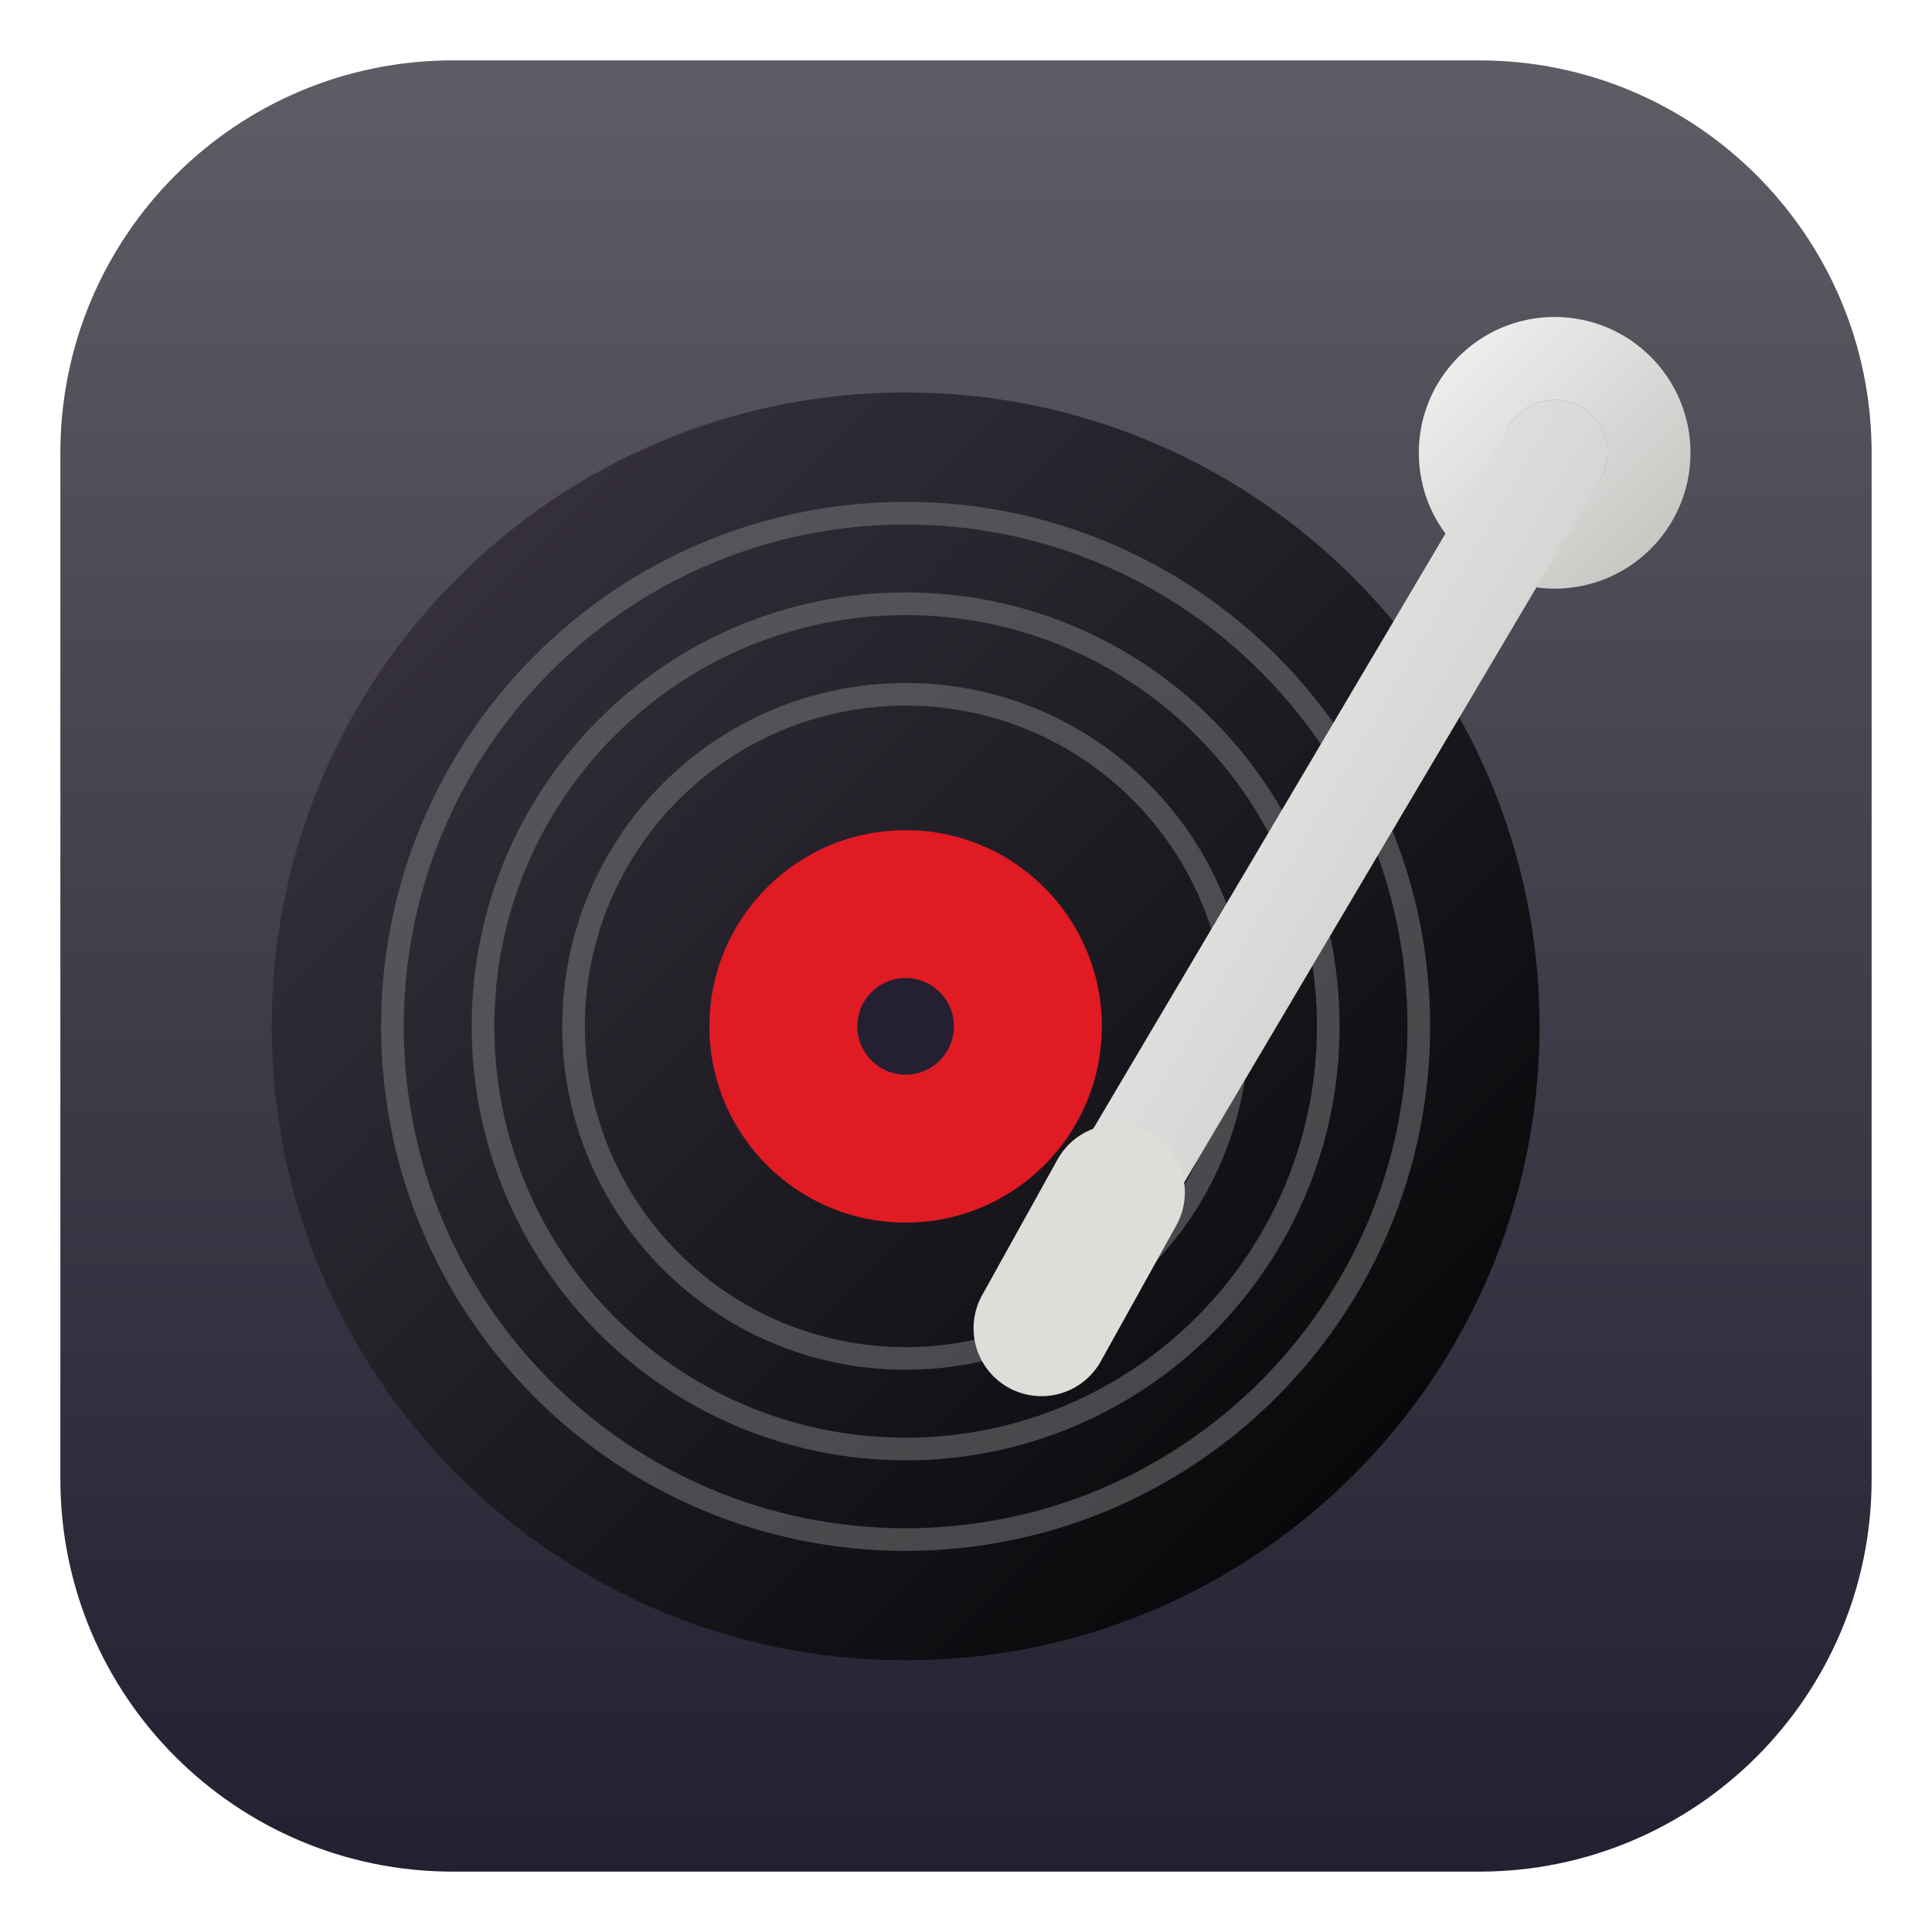
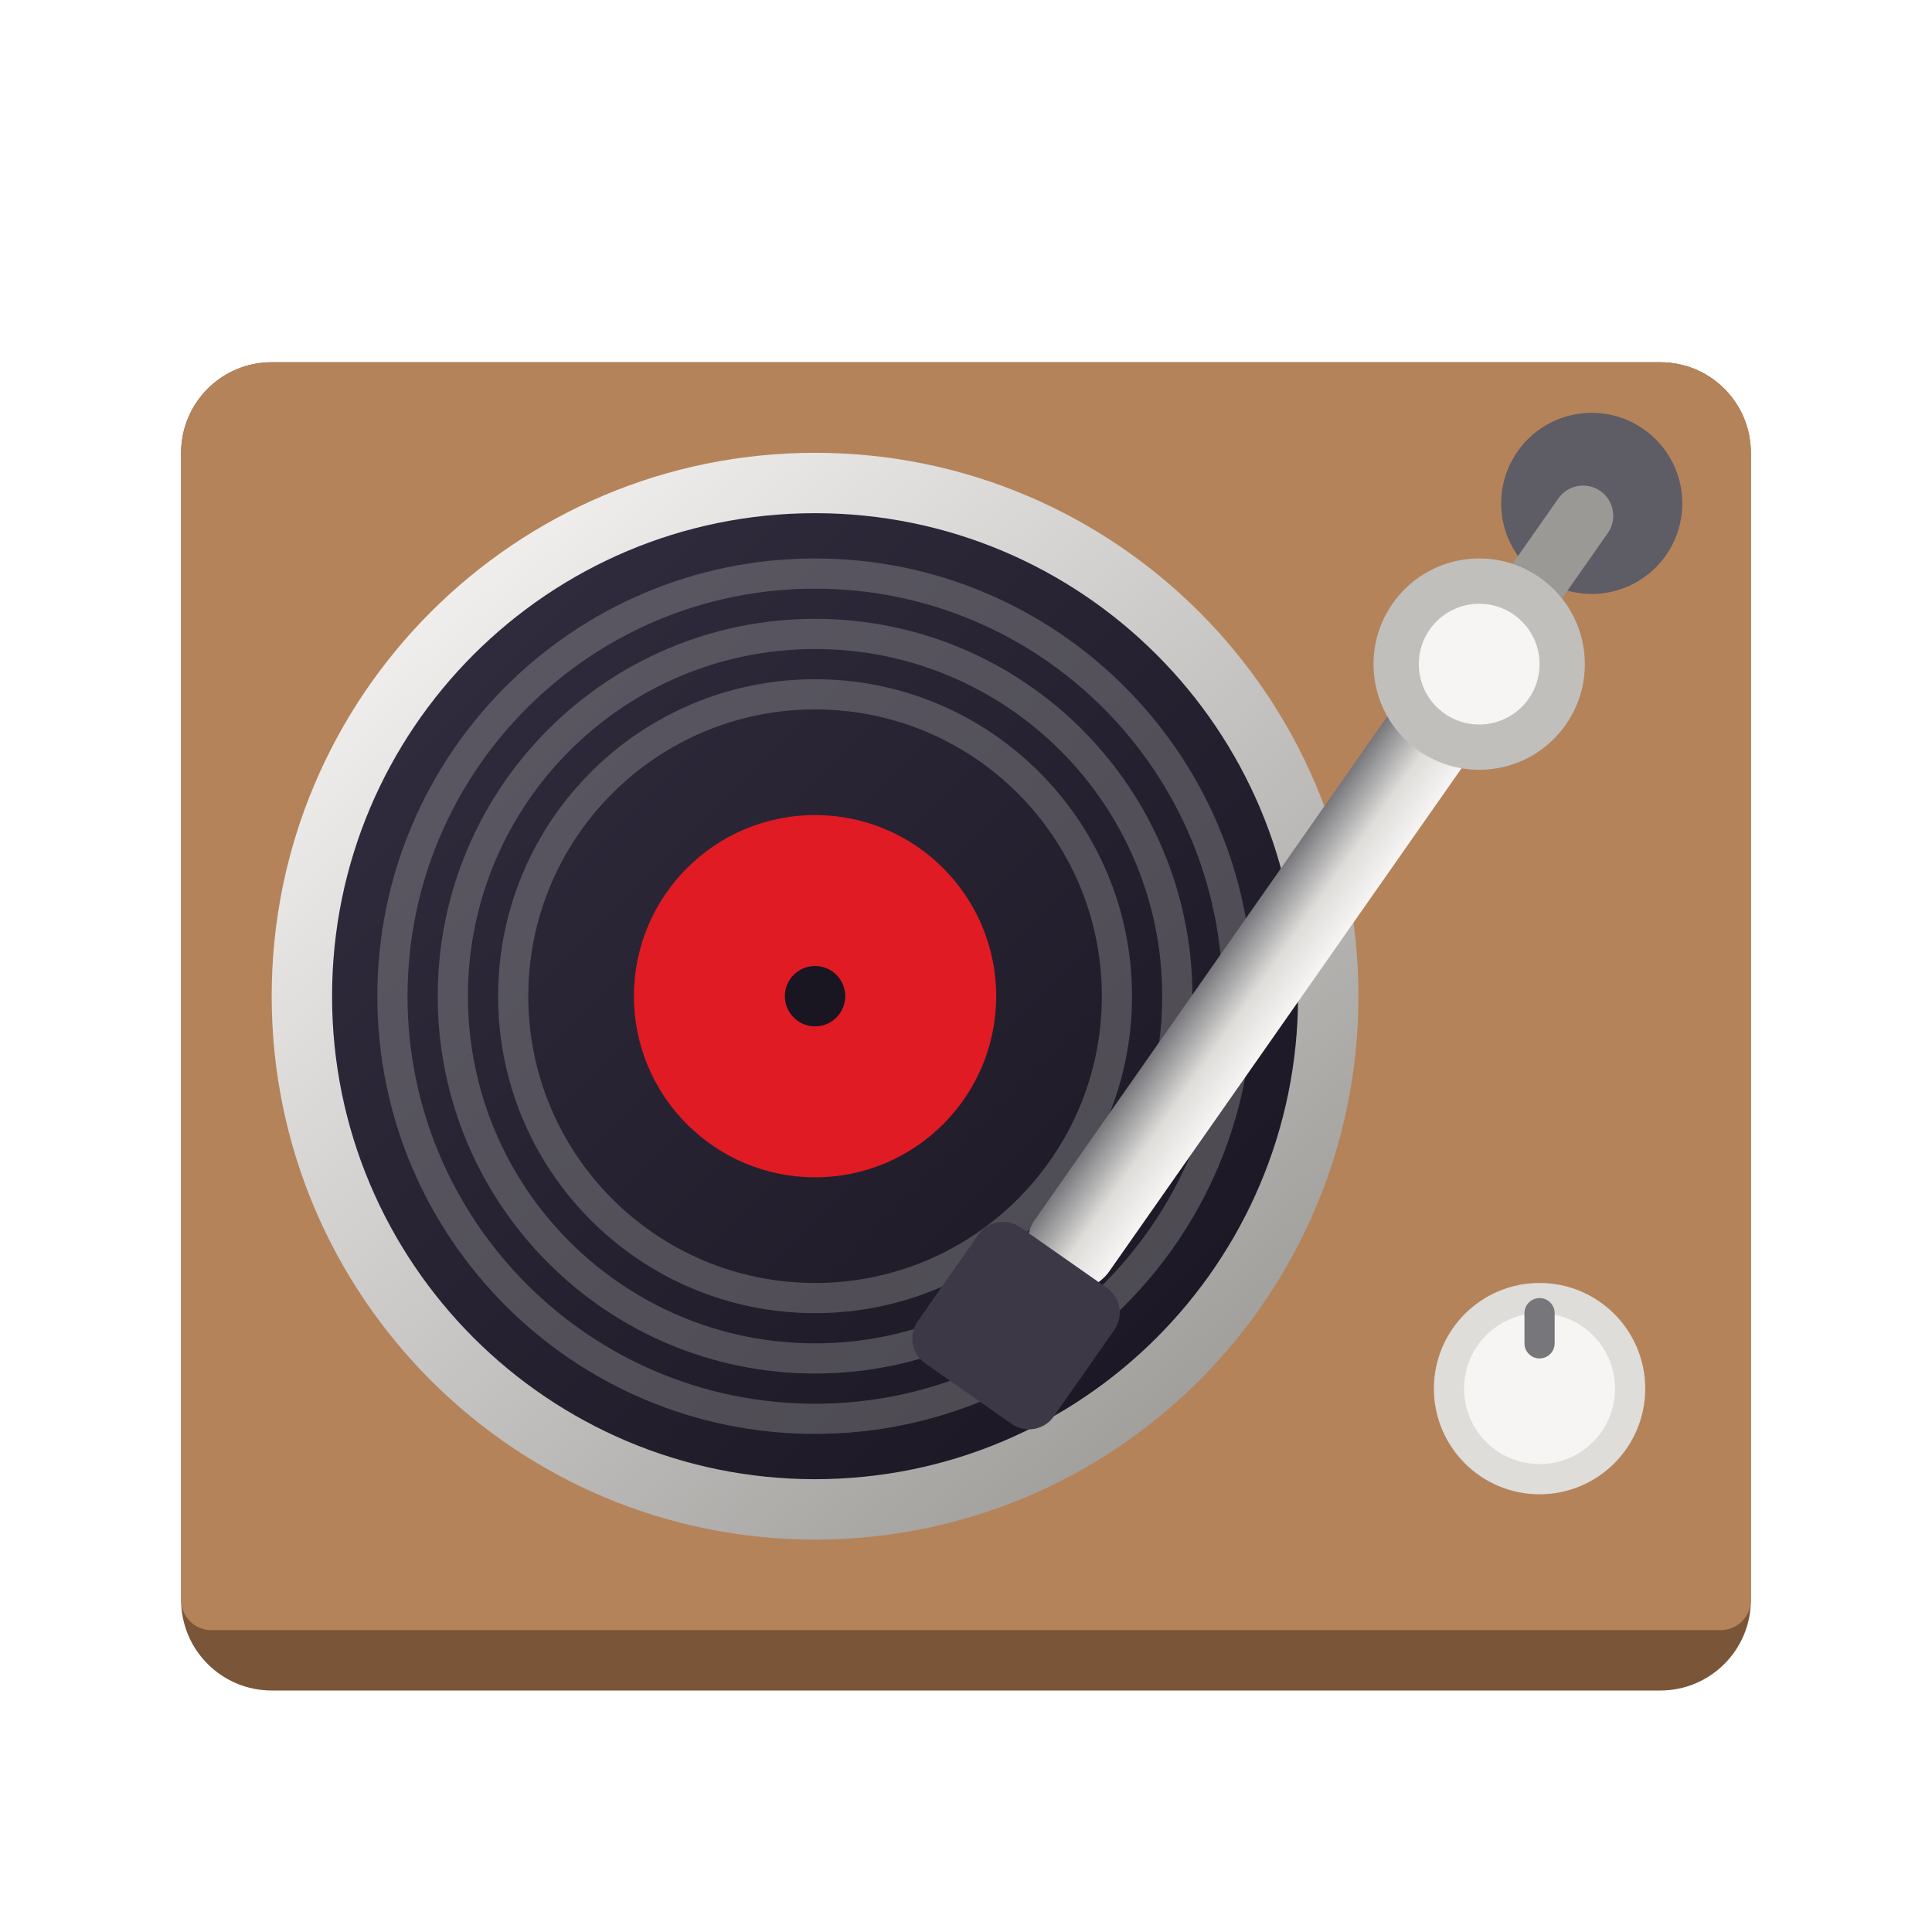
<svg xmlns="http://www.w3.org/2000/svg" width="128" height="128" viewBox="0 0 128 128">
  <defs>
-     <linearGradient id="plate" x1="0" y1="0" x2="0" y2="1">
-       <stop offset="0" stop-color="#5e5c64" />
-       <stop offset="1" stop-color="#241f31" />
+     <linearGradient id="record" x1="24" y1="36" x2="84" y2="96" gradientUnits="userSpaceOnUse">
+       <stop offset="0" stop-color="#332e40" />
+       <stop offset="1" stop-color="#191521" />
    </linearGradient>
-     <linearGradient id="vinyl" x1="0" y1="0" x2="1" y2="1">
-       <stop offset="0" stop-color="#3d3846" />
-       <stop offset="1" stop-color="#000000" />
+     <linearGradient id="platter" x1="26" y1="34" x2="82" y2="98" gradientUnits="userSpaceOnUse">
+       <stop offset="0" stop-color="#f6f5f4" />
+       <stop offset="1" stop-color="#9a9996" />
    </linearGradient>
-     <linearGradient id="arm" x1="0" y1="0" x2="1" y2="1">
+     <linearGradient id="tube" x1="0" y1="0" x2="0" y2="1">
      <stop offset="0" stop-color="#f6f5f4" />
-       <stop offset="1" stop-color="#c0bfbc" />
+       <stop offset="0.45" stop-color="#deddda" />
+       <stop offset="1" stop-color="#77767b" />
    </linearGradient>
  </defs>
-   <rect x="4" y="4" width="120" height="120" rx="26" fill="url(#plate)" />
-   <circle cx="60" cy="68" r="42" fill="url(#vinyl)" />
-   <g fill="none" stroke="#77767b" stroke-opacity="0.55" stroke-width="1.5">
-     <circle cx="60" cy="68" r="34" />
-     <circle cx="60" cy="68" r="28" />
-     <circle cx="60" cy="68" r="22" />
+   <rect x="12" y="24" width="104" height="88" rx="6" fill="#7a5537" />
+   <path d="M18 24h92a6 6 0 0 1 6 6v76a2 2 0 0 1-2 2H14a2 2 0 0 1-2-2V30a6 6 0 0 1 6-6z" fill="#b5835a" />
+   <circle cx="54" cy="66" r="36" fill="url(#platter)" />
+   <circle cx="54" cy="66" r="32" fill="url(#record)" />
+   <g fill="none" stroke="#c0bfbc" stroke-opacity="0.3" stroke-width="2">
+     <circle cx="54" cy="66" r="28" />
+     <circle cx="54" cy="66" r="24" />
+     <circle cx="54" cy="66" r="20" />
  </g>
-   <circle cx="60" cy="68" r="13" fill="#e01b24" />
-   <circle cx="60" cy="68" r="3.2" fill="#241f31" />
-   <circle cx="103" cy="30" r="9" fill="url(#arm)" />
-   <circle cx="103" cy="30" r="3.5" fill="#77767b" />
-   <path d="M103 30 L74 79" stroke="url(#arm)" stroke-width="7" stroke-linecap="round" />
-   <path d="M74 79 L69 88" stroke="#deddda" stroke-width="9" stroke-linecap="round" />
+   <circle cx="54" cy="66" r="12" fill="#e01b24" />
+   <circle cx="54" cy="66" r="2" fill="#191521" />
+   <circle cx="102" cy="92" r="7" fill="#deddda" />
+   <circle cx="102" cy="92" r="5" fill="#f6f5f4" />
+   <rect x="101" y="86" width="2" height="4" rx="1" fill="#77767b" />
+   <g transform="translate(98 44) rotate(125)">
+     <circle cx="-13" cy="0" r="6" fill="#5e5c64" />
+     <rect x="-14" y="-2" width="16" height="4" rx="2" fill="#9a9996" />
+     <rect x="0" y="-3" width="50" height="6" rx="3" fill="url(#tube)" />
+     <rect x="48" y="-5.5" width="11" height="11" rx="2" fill="#3d3846" />
+     <circle cx="0" cy="0" r="7" fill="#c0bfbc" />
+     <circle cx="0" cy="0" r="4" fill="#f6f5f4" />
+   </g>
</svg>
